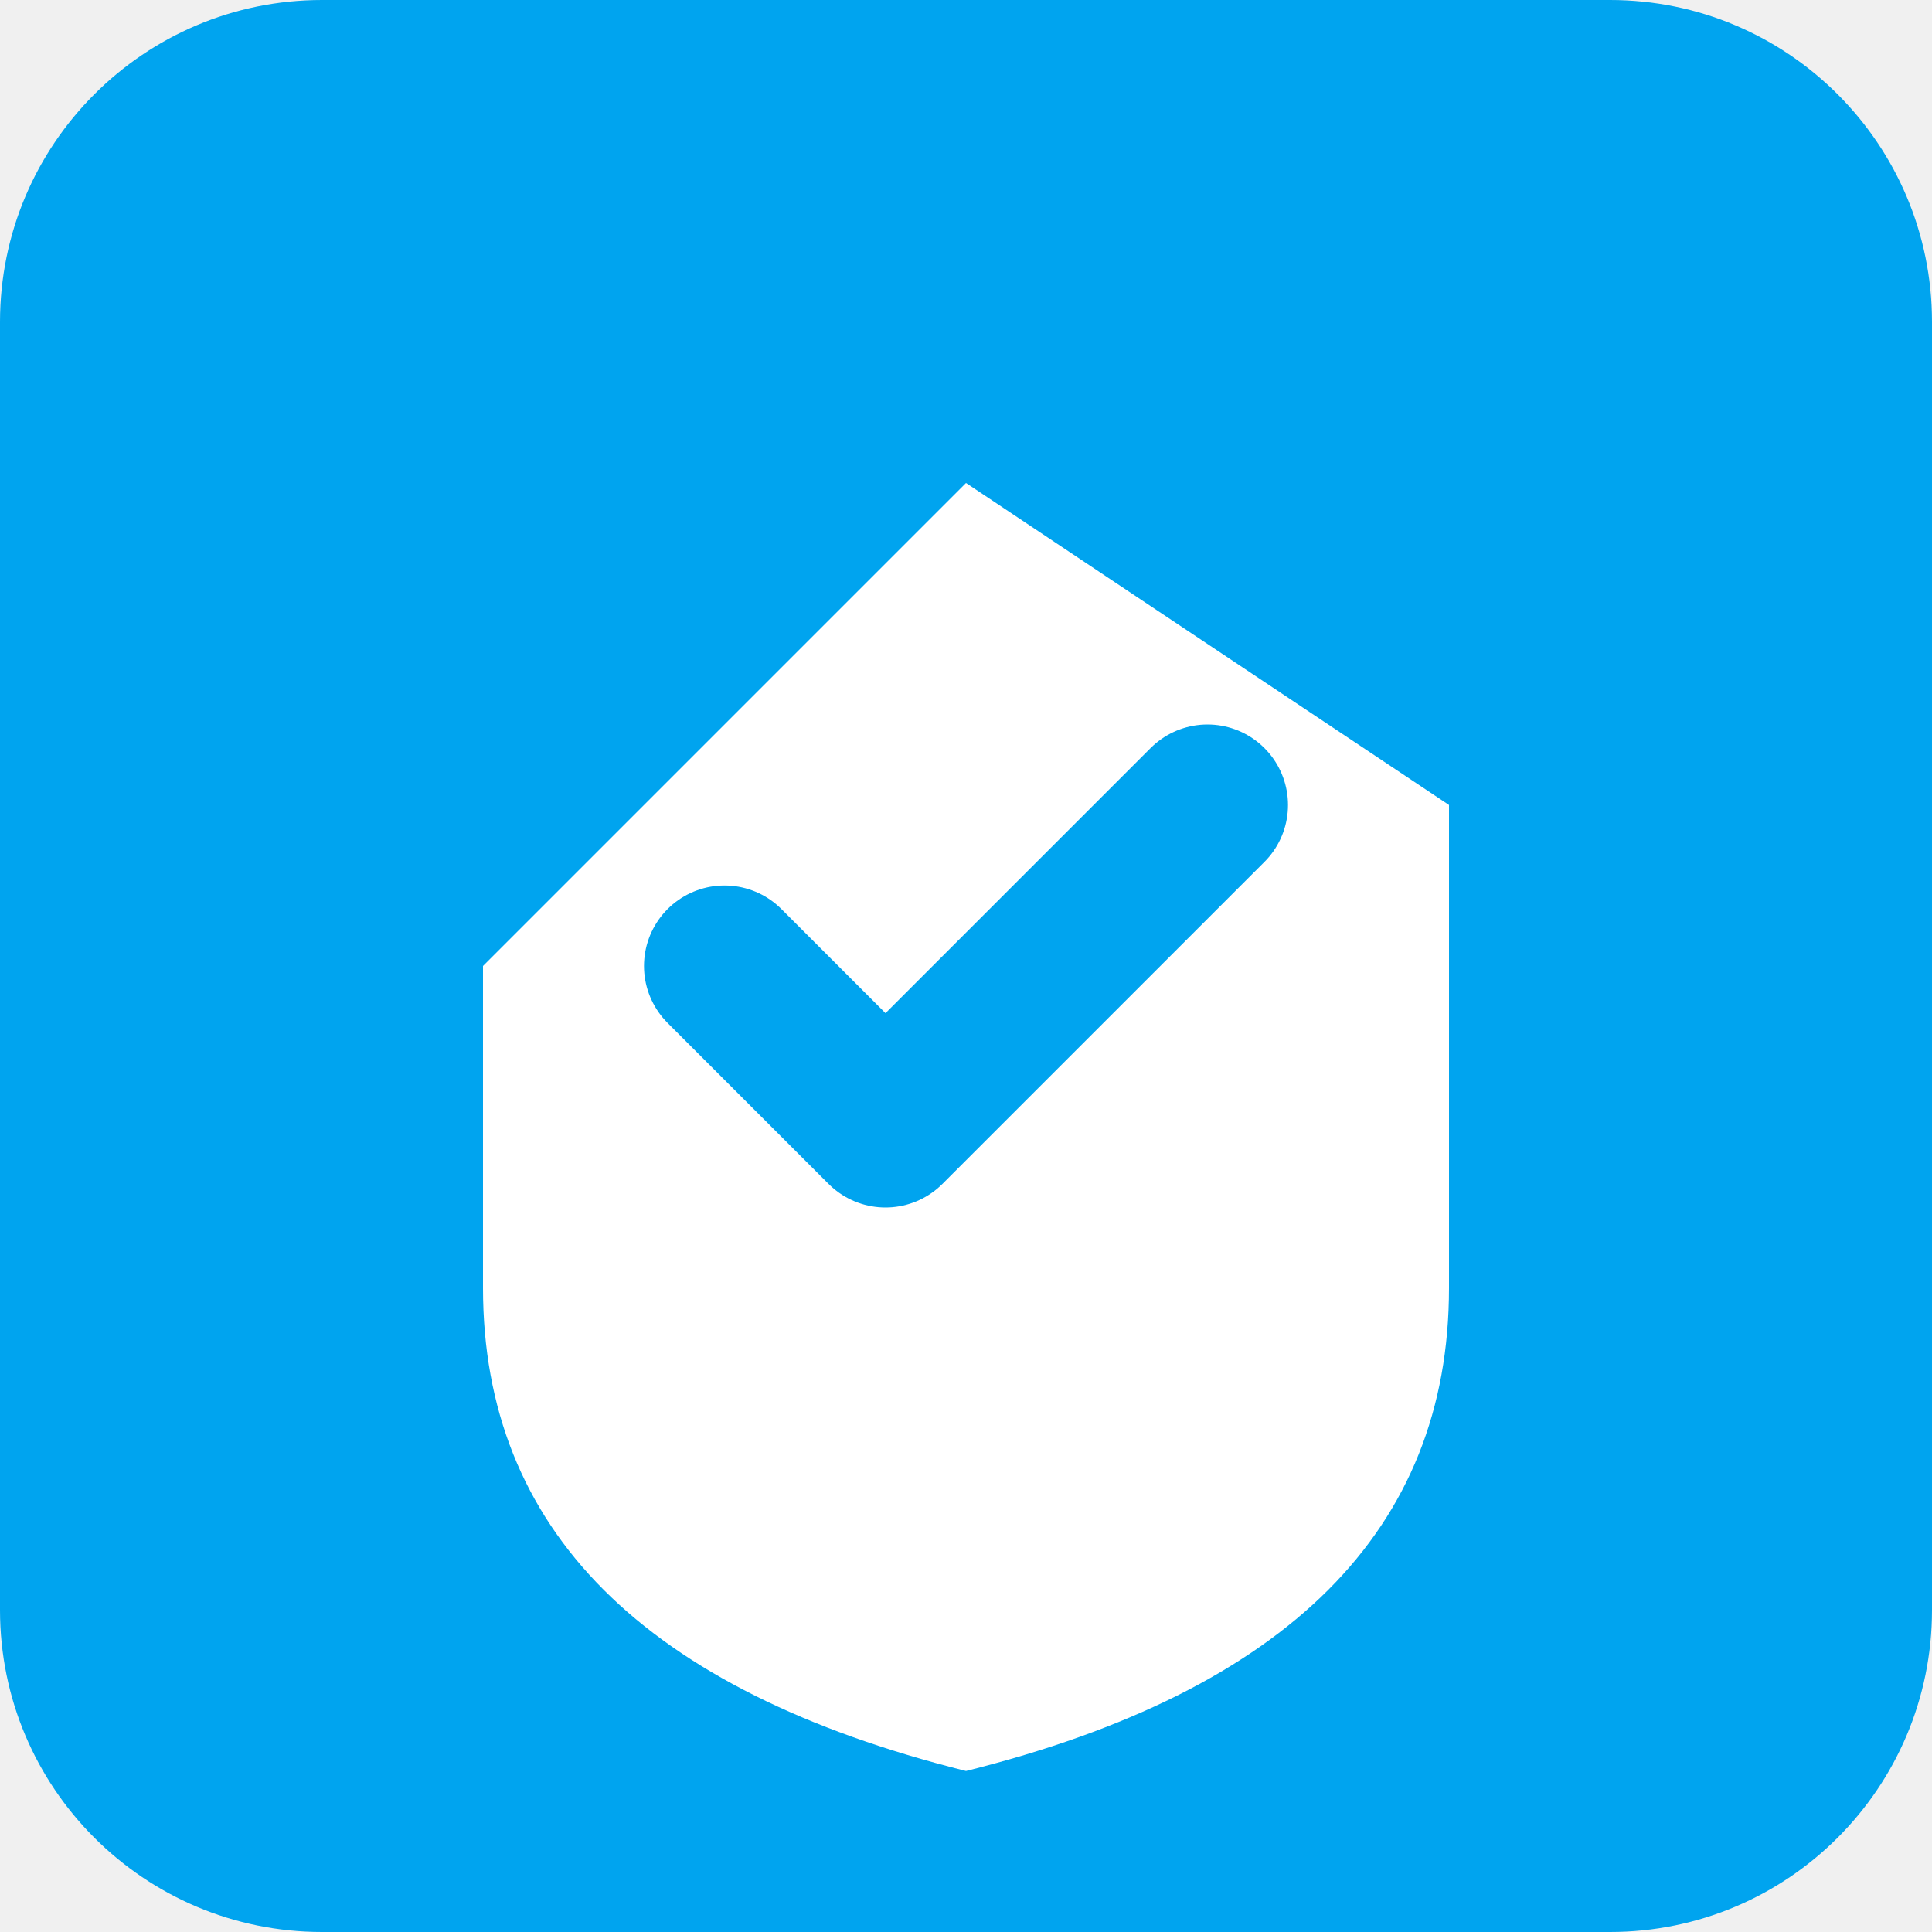
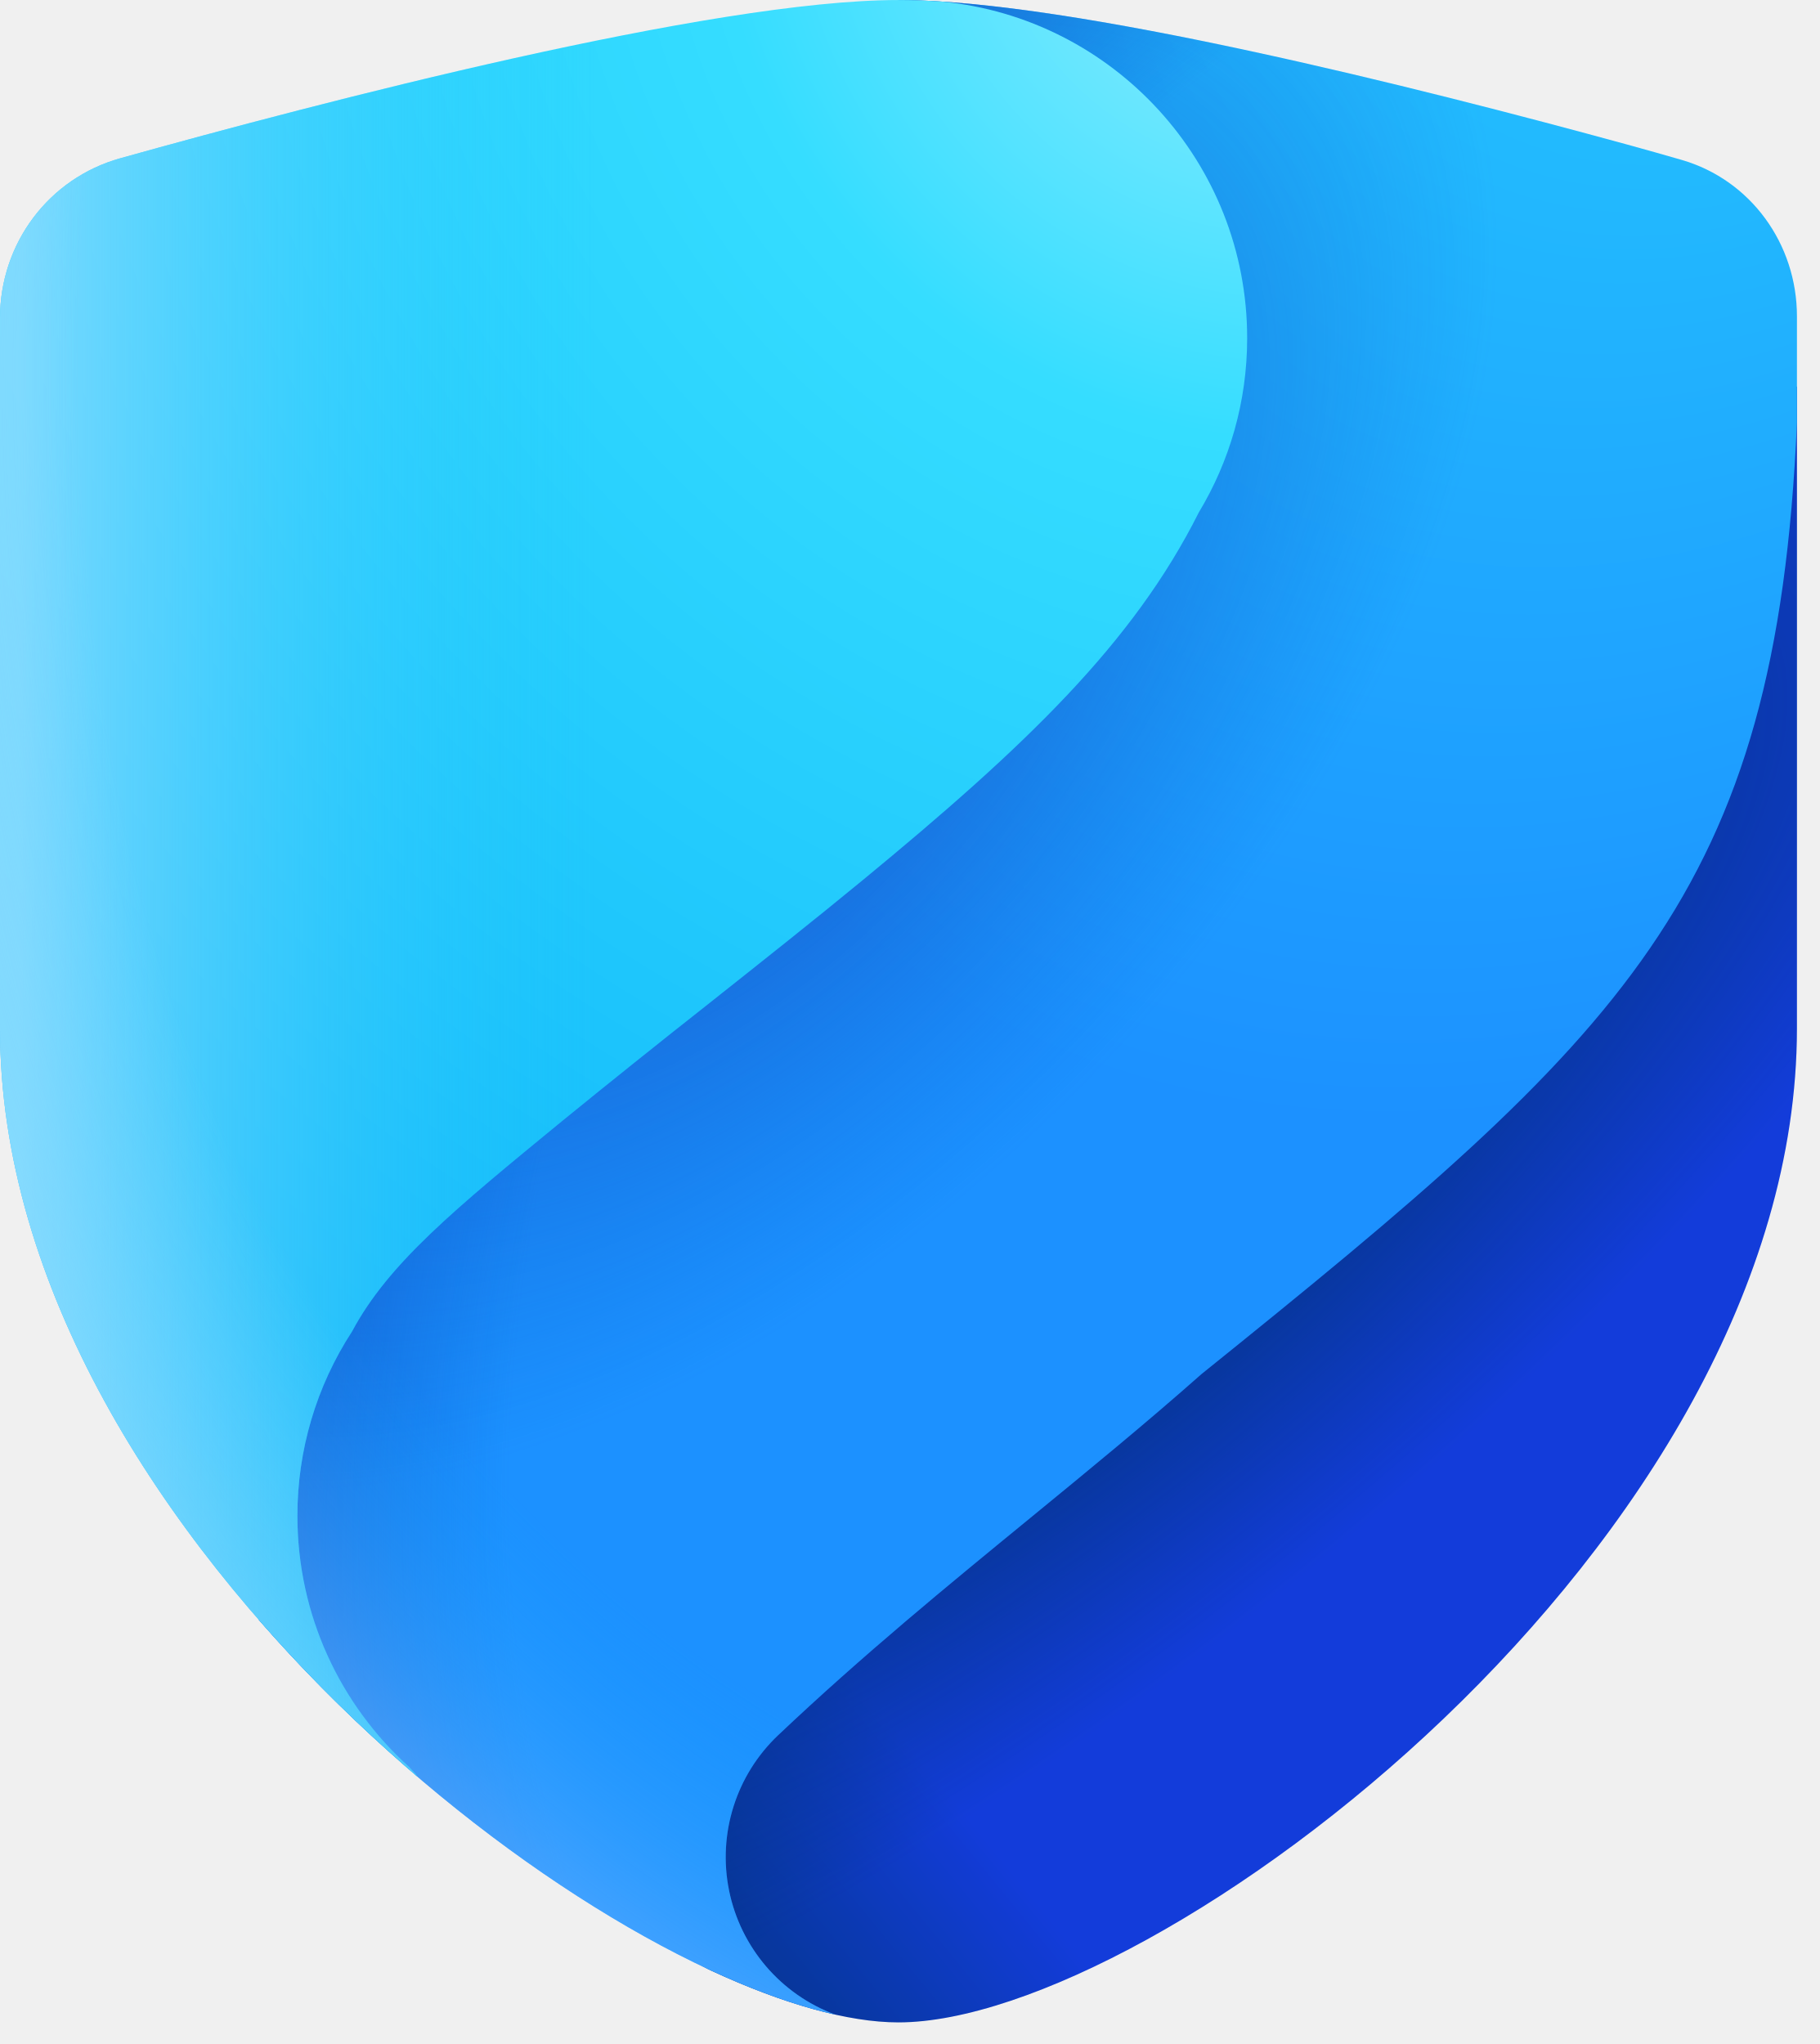
- <svg xmlns="http://www.w3.org/2000/svg" width="24" height="24" viewBox="0 0 24 24" fill="none">
-   <rect width="24" height="24" rx="4" fill="#00A4EF" />
-   <path d="M12 6l6 4v6c0 3-2 5-6 6-4-1-6-3-6-6v-4l6-6z" fill="white" />
-   <path d="M9 12l2 2 4-4" stroke="#00A4EF" stroke-width="2" fill="none" stroke-linecap="round" stroke-linejoin="round" />
+ <svg xmlns="http://www.w3.org/2000/svg" viewBox="0 0 81 91" xml:space="preserve" style="fill-rule:evenodd;clip-rule:evenodd;stroke-linejoin:round;stroke-miterlimit:2">
+   <path d="M88.002 48.774V20.185c-40.576 15.86-55.411 27.966-51.375 66.149.199 1.889 1.324 3.585 3.047 4.384 3.204 1.484 6.094 2.3 8.328 2.3 11.429 0 40-21.347 40-44.244" style="fill:url(#a);fill-rule:nonzero" transform="translate(-8.003 -2.98)" />
+   <path d="M88.002 48.774V20.185c-40.576 15.86-55.411 27.966-51.375 66.149.199 1.889 1.324 3.585 3.047 4.384 3.204 1.484 6.094 2.3 8.328 2.3 11.429 0 40-21.347 40-44.244" style="fill:url(#b);fill-rule:nonzero" transform="translate(-8.003 -2.98)" />
+   <path d="M48.003 2.981c7.692 0 23.148 3.889 32.434 6.432.867.238 1.681.468 2.43.685 3.088.895 5.136 3.751 5.136 6.966v4.728c-.917 21.064-7.667 27.191-26.507 42.361-2.475 2.19-5.018 4.272-7.599 6.387-3.7 3.03-7.479 6.125-11.249 9.692a7.478 7.478 0 0 0 2.537 12.439 22 22 0 0 1-2.182-.615c-6.89-2.31-16.191-8.601-23.474-16.956-5.741-35.774 5.512-53.308 28.474-72.119" style="fill:url(#c);fill-rule:nonzero" transform="translate(-8.003 -2.98)" />
+   <path d="M48.003 2.981c7.692 0 23.148 3.889 32.434 6.432.867.238 1.681.468 2.43.685 3.088.895 5.136 3.751 5.136 6.966v4.728c-.917 21.064-7.667 27.191-26.507 42.361-2.475 2.19-5.018 4.272-7.599 6.387-3.7 3.03-7.479 6.125-11.249 9.692a7.478 7.478 0 0 0 2.537 12.439 22 22 0 0 1-2.182-.615c-6.89-2.31-16.191-8.601-23.474-16.956-5.741-35.774 5.512-53.308 28.474-72.119" style="fill:url(#d);fill-rule:nonzero" transform="translate(-8.003 -2.98)" />
+   <path d="M48.003 2.981c7.692 0 23.148 3.889 32.434 6.432.867.238 1.681.468 2.43.685 3.088.895 5.136 3.751 5.136 6.966v4.728c-.917 21.064-7.667 27.191-26.507 42.361-2.475 2.19-5.018 4.272-7.599 6.387-3.7 3.03-7.479 6.125-11.249 9.692a7.478 7.478 0 0 0 2.537 12.439 22 22 0 0 1-2.182-.615c-6.89-2.31-16.191-8.601-23.474-16.956-5.741-35.774 5.512-53.308 28.474-72.119" style="fill:url(#e);fill-rule:nonzero" transform="translate(-8.003 -2.98)" />
+   <path d="M48.003 2.981c7.692 0 23.148 3.889 32.434 6.432.867.238 1.681.468 2.43.685 3.088.895 5.136 3.751 5.136 6.966v4.728c-.917 21.064-7.667 27.191-26.507 42.361-2.475 2.19-5.018 4.272-7.599 6.387-3.7 3.03-7.479 6.125-11.249 9.692a7.478 7.478 0 0 0 2.537 12.439 22 22 0 0 1-2.182-.615c-6.89-2.31-16.191-8.601-23.474-16.956-5.741-35.774 5.512-53.308 28.474-72.119" style="fill:url(#f);fill-rule:nonzero" transform="translate(-8.003 -2.98)" />
+   <path d="M13.355 10.026c8.831-2.471 26.306-7.045 34.648-7.045.6 0 1.249.024 1.937.07 7.626.736 13.587 7.162 13.587 14.981 0 2.839-.786 5.494-2.152 7.76-2.92 5.819-7.7 10.393-14.974 16.381-2.089 1.72-4.485 3.619-6.873 5.512a521 521 0 0 0-6.488 5.196c-4.808 3.942-7.747 6.352-9.363 9.376a15 15 0 0 0-2.433 8.208c0 4.433 1.916 8.419 4.966 11.173q.145.163.294.318l.079.119a70 70 0 0 1-2.866-2.593c-8.571-8.199-15.714-19.26-15.714-30.708V17.141c0-3.312 2.162-6.222 5.352-7.115" style="fill:url(#g);fill-rule:nonzero" transform="translate(-8.003 -2.98)" />
+   <path d="M13.355 10.026c8.831-2.471 26.306-7.045 34.648-7.045.6 0 1.249.024 1.937.07 7.626.736 13.587 7.162 13.587 14.981 0 2.839-.786 5.494-2.152 7.76-2.92 5.819-7.7 10.393-14.974 16.381-2.089 1.72-4.485 3.619-6.873 5.512a521 521 0 0 0-6.488 5.196c-4.808 3.942-7.747 6.352-9.363 9.376a15 15 0 0 0-2.433 8.208c0 4.433 1.916 8.419 4.966 11.173q.145.163.294.318l.079.119a70 70 0 0 1-2.866-2.593c-8.571-8.199-15.714-19.26-15.714-30.708V17.141c0-3.312 2.162-6.222 5.352-7.115" style="fill:url(#h);fill-rule:nonzero" transform="translate(-8.003 -2.98)" />
+   <path d="M13.355 10.026c8.831-2.471 26.306-7.045 34.648-7.045.6 0 1.249.024 1.937.07 7.626.736 13.587 7.162 13.587 14.981 0 2.839-.786 5.494-2.152 7.76-2.92 5.819-7.7 10.393-14.974 16.381-2.089 1.72-4.485 3.619-6.873 5.512a521 521 0 0 0-6.488 5.196c-4.808 3.942-7.747 6.352-9.363 9.376a15 15 0 0 0-2.433 8.208c0 4.433 1.916 8.419 4.966 11.173q.145.163.294.318l.079.119a70 70 0 0 1-2.866-2.593c-8.571-8.199-15.714-19.26-15.714-30.708V17.141c0-3.312 2.162-6.222 5.352-7.115" style="fill:url(#i);fill-rule:nonzero" transform="translate(-8.003 -2.98)" />
+   <defs>
+     <radialGradient id="b" cx="0" cy="0" r="1" gradientUnits="userSpaceOnUse" gradientTransform="rotate(50.288 -33.238 85.948)scale(47.3395 141.5251)">
+       <stop offset="0" style="stop-color:#003375;stop-opacity:.6" />
+       <stop offset=".23" style="stop-color:#003375;stop-opacity:.6" />
+       <stop offset=".43" style="stop-color:#003375;stop-opacity:.06" />
+       <stop offset="1" style="stop-color:#003375;stop-opacity:.06" />
+     </radialGradient>
+     <radialGradient id="c" cx="0" cy="0" r="1" gradientUnits="userSpaceOnUse" gradientTransform="rotate(119.584 51.563 15.636)scale(151.2764 97.2376)">
+       <stop offset="0" style="stop-color:#23c0fe;stop-opacity:1" />
+       <stop offset=".17" style="stop-color:#23c0fe;stop-opacity:1" />
+       <stop offset=".53" style="stop-color:#1c91ff;stop-opacity:1" />
+       <stop offset="1" style="stop-color:#1c91ff;stop-opacity:1" />
+     </radialGradient>
+     <radialGradient id="d" cx="0" cy="0" r="1" gradientUnits="userSpaceOnUse" gradientTransform="rotate(43.382 -21.54 65.642)scale(25.189 44.8208)">
+       <stop offset="0" style="stop-color:#1b44b1;stop-opacity:.7" />
+       <stop offset=".14" style="stop-color:#1b44b1;stop-opacity:.7" />
+       <stop offset="1" style="stop-color:#045ed1;stop-opacity:0" />
+     </radialGradient>
+     <radialGradient id="e" cx="0" cy="0" r="1" gradientUnits="userSpaceOnUse" gradientTransform="rotate(28.894 -61.893 175.5)scale(56.7755 83.2193)">
+       <stop offset="0" style="stop-color:#045ed1;stop-opacity:0" />
+       <stop offset=".73" style="stop-color:#045ed1;stop-opacity:0" />
+       <stop offset=".95" style="stop-color:#1b44b1;stop-opacity:.7" />
+       <stop offset="1" style="stop-color:#1b44b1;stop-opacity:.7" />
+     </radialGradient>
+     <radialGradient id="f" cx="0" cy="0" r="1" gradientUnits="userSpaceOnUse" gradientTransform="rotate(248.903 37.844 -5.348)scale(91.964 70.2953)">
+       <stop offset="0" style="stop-color:#11a7ff;stop-opacity:0" />
+       <stop offset=".64" style="stop-color:#11a7ff;stop-opacity:0" />
+       <stop offset=".8" style="stop-color:#6ab3ff;stop-opacity:.5" />
+       <stop offset="1" style="stop-color:#6ab3ff;stop-opacity:.5" />
+     </radialGradient>
+     <radialGradient id="g" cx="0" cy="0" r="1" gradientUnits="userSpaceOnUse" gradientTransform="rotate(126.614 32.088 15.326)scale(110.394 123.275)">
+       <stop offset="0" style="stop-color:#92eefe;stop-opacity:1" />
+       <stop offset=".21" style="stop-color:#35ddff;stop-opacity:1" />
+       <stop offset=".61" style="stop-color:#15bdfb;stop-opacity:1" />
+       <stop offset=".8" style="stop-color:#08b1f9;stop-opacity:1" />
+       <stop offset="1" style="stop-color:#08b1f9;stop-opacity:1" />
+     </radialGradient>
+     <radialGradient id="i" cx="0" cy="0" r="1" gradientUnits="userSpaceOnUse" gradientTransform="rotate(-87.723 29.193 -13.868)scale(86.6628 45.9894)">
+       <stop offset="0" style="stop-color:#92deff;stop-opacity:0" />
+       <stop offset=".66" style="stop-color:#92deff;stop-opacity:0" />
+       <stop offset=".85" style="stop-color:#92deff;stop-opacity:.5" />
+       <stop offset="1" style="stop-color:#92deff;stop-opacity:.5" />
+     </radialGradient>
+     <linearGradient id="a" x1="0" y1="0" x2="1" y2="0" gradientUnits="userSpaceOnUse" gradientTransform="rotate(141.289 33.804 37.915)scale(68.0925)">
+       <stop offset="0" style="stop-color:#143de0;stop-opacity:1" />
+       <stop offset=".72" style="stop-color:#143de0;stop-opacity:1" />
+       <stop offset=".98" style="stop-color:#003375;stop-opacity:1" />
+       <stop offset="1" style="stop-color:#003375;stop-opacity:1" />
+     </linearGradient>
+     <linearGradient id="h" x1="0" y1="0" x2="1" y2="0" gradientUnits="userSpaceOnUse" gradientTransform="translate(37.927 34.39)scale(-29.924)">
+       <stop offset="0" style="stop-color:#22cbfd;stop-opacity:0" />
+       <stop offset=".11" style="stop-color:#22cbfd;stop-opacity:0" />
+       <stop offset=".97" style="stop-color:#92deff;stop-opacity:.8" />
+       <stop offset="1" style="stop-color:#92deff;stop-opacity:.8" />
+     </linearGradient>
+   </defs>
</svg>
